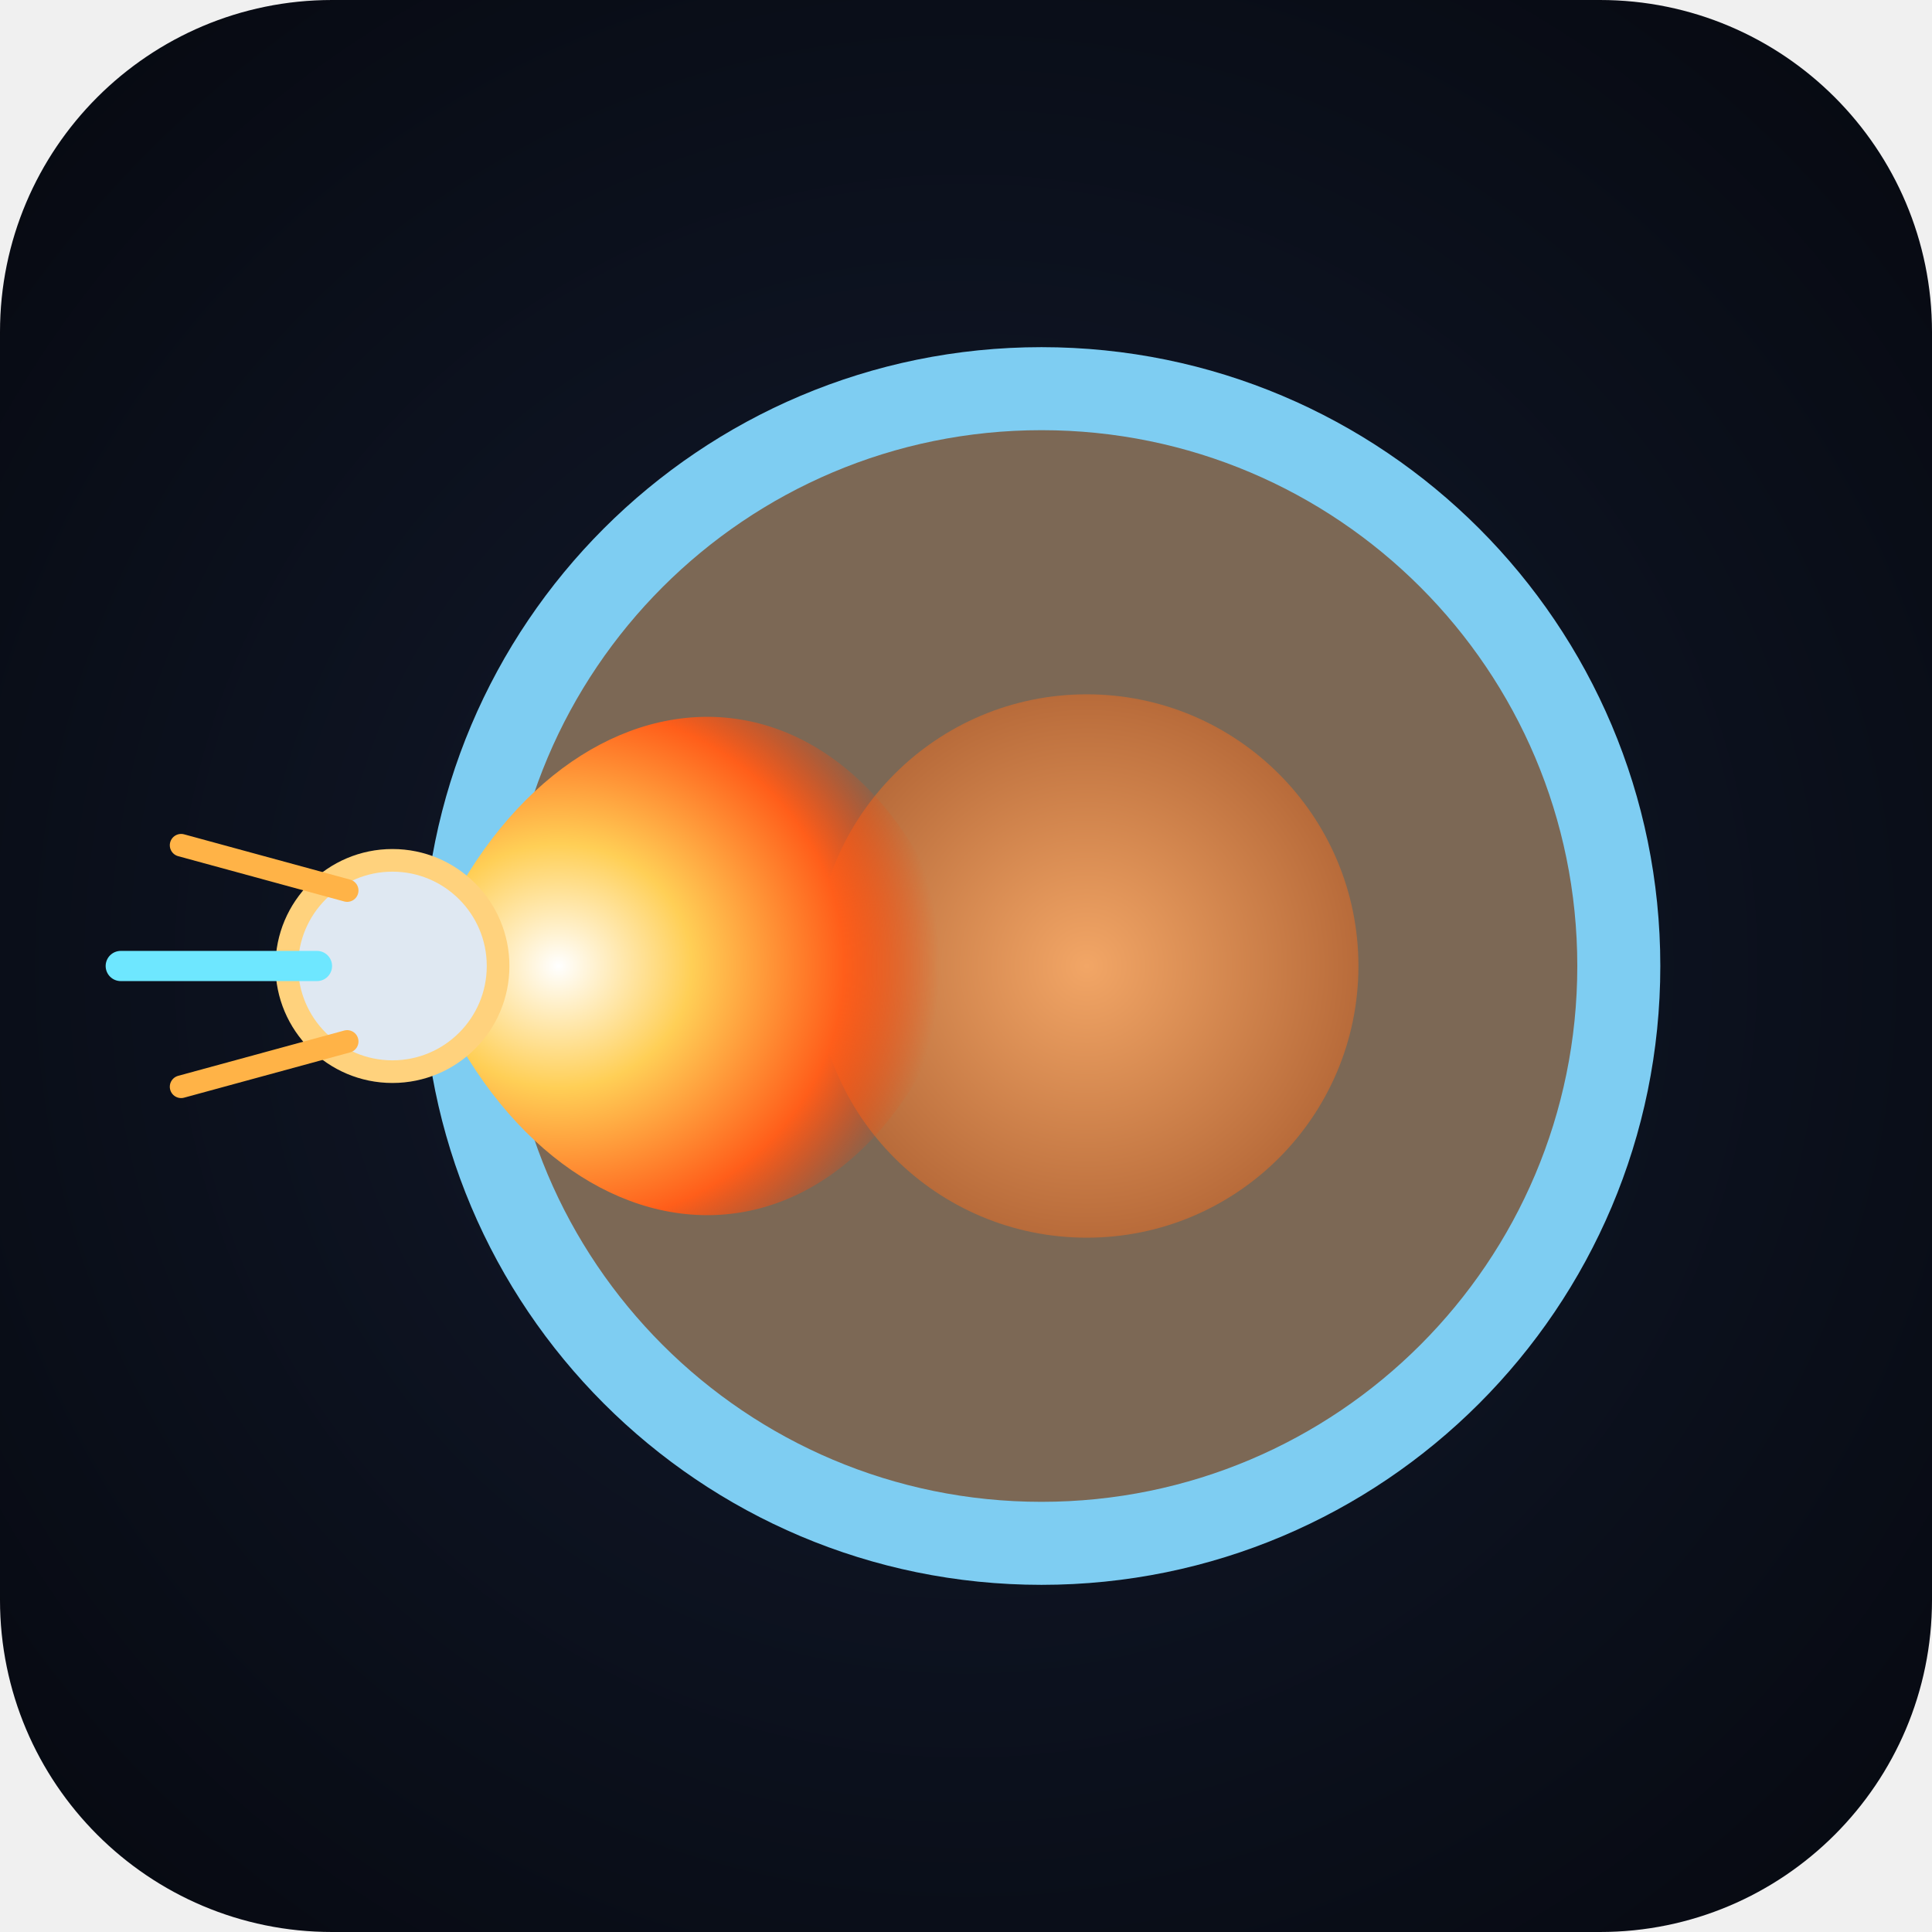
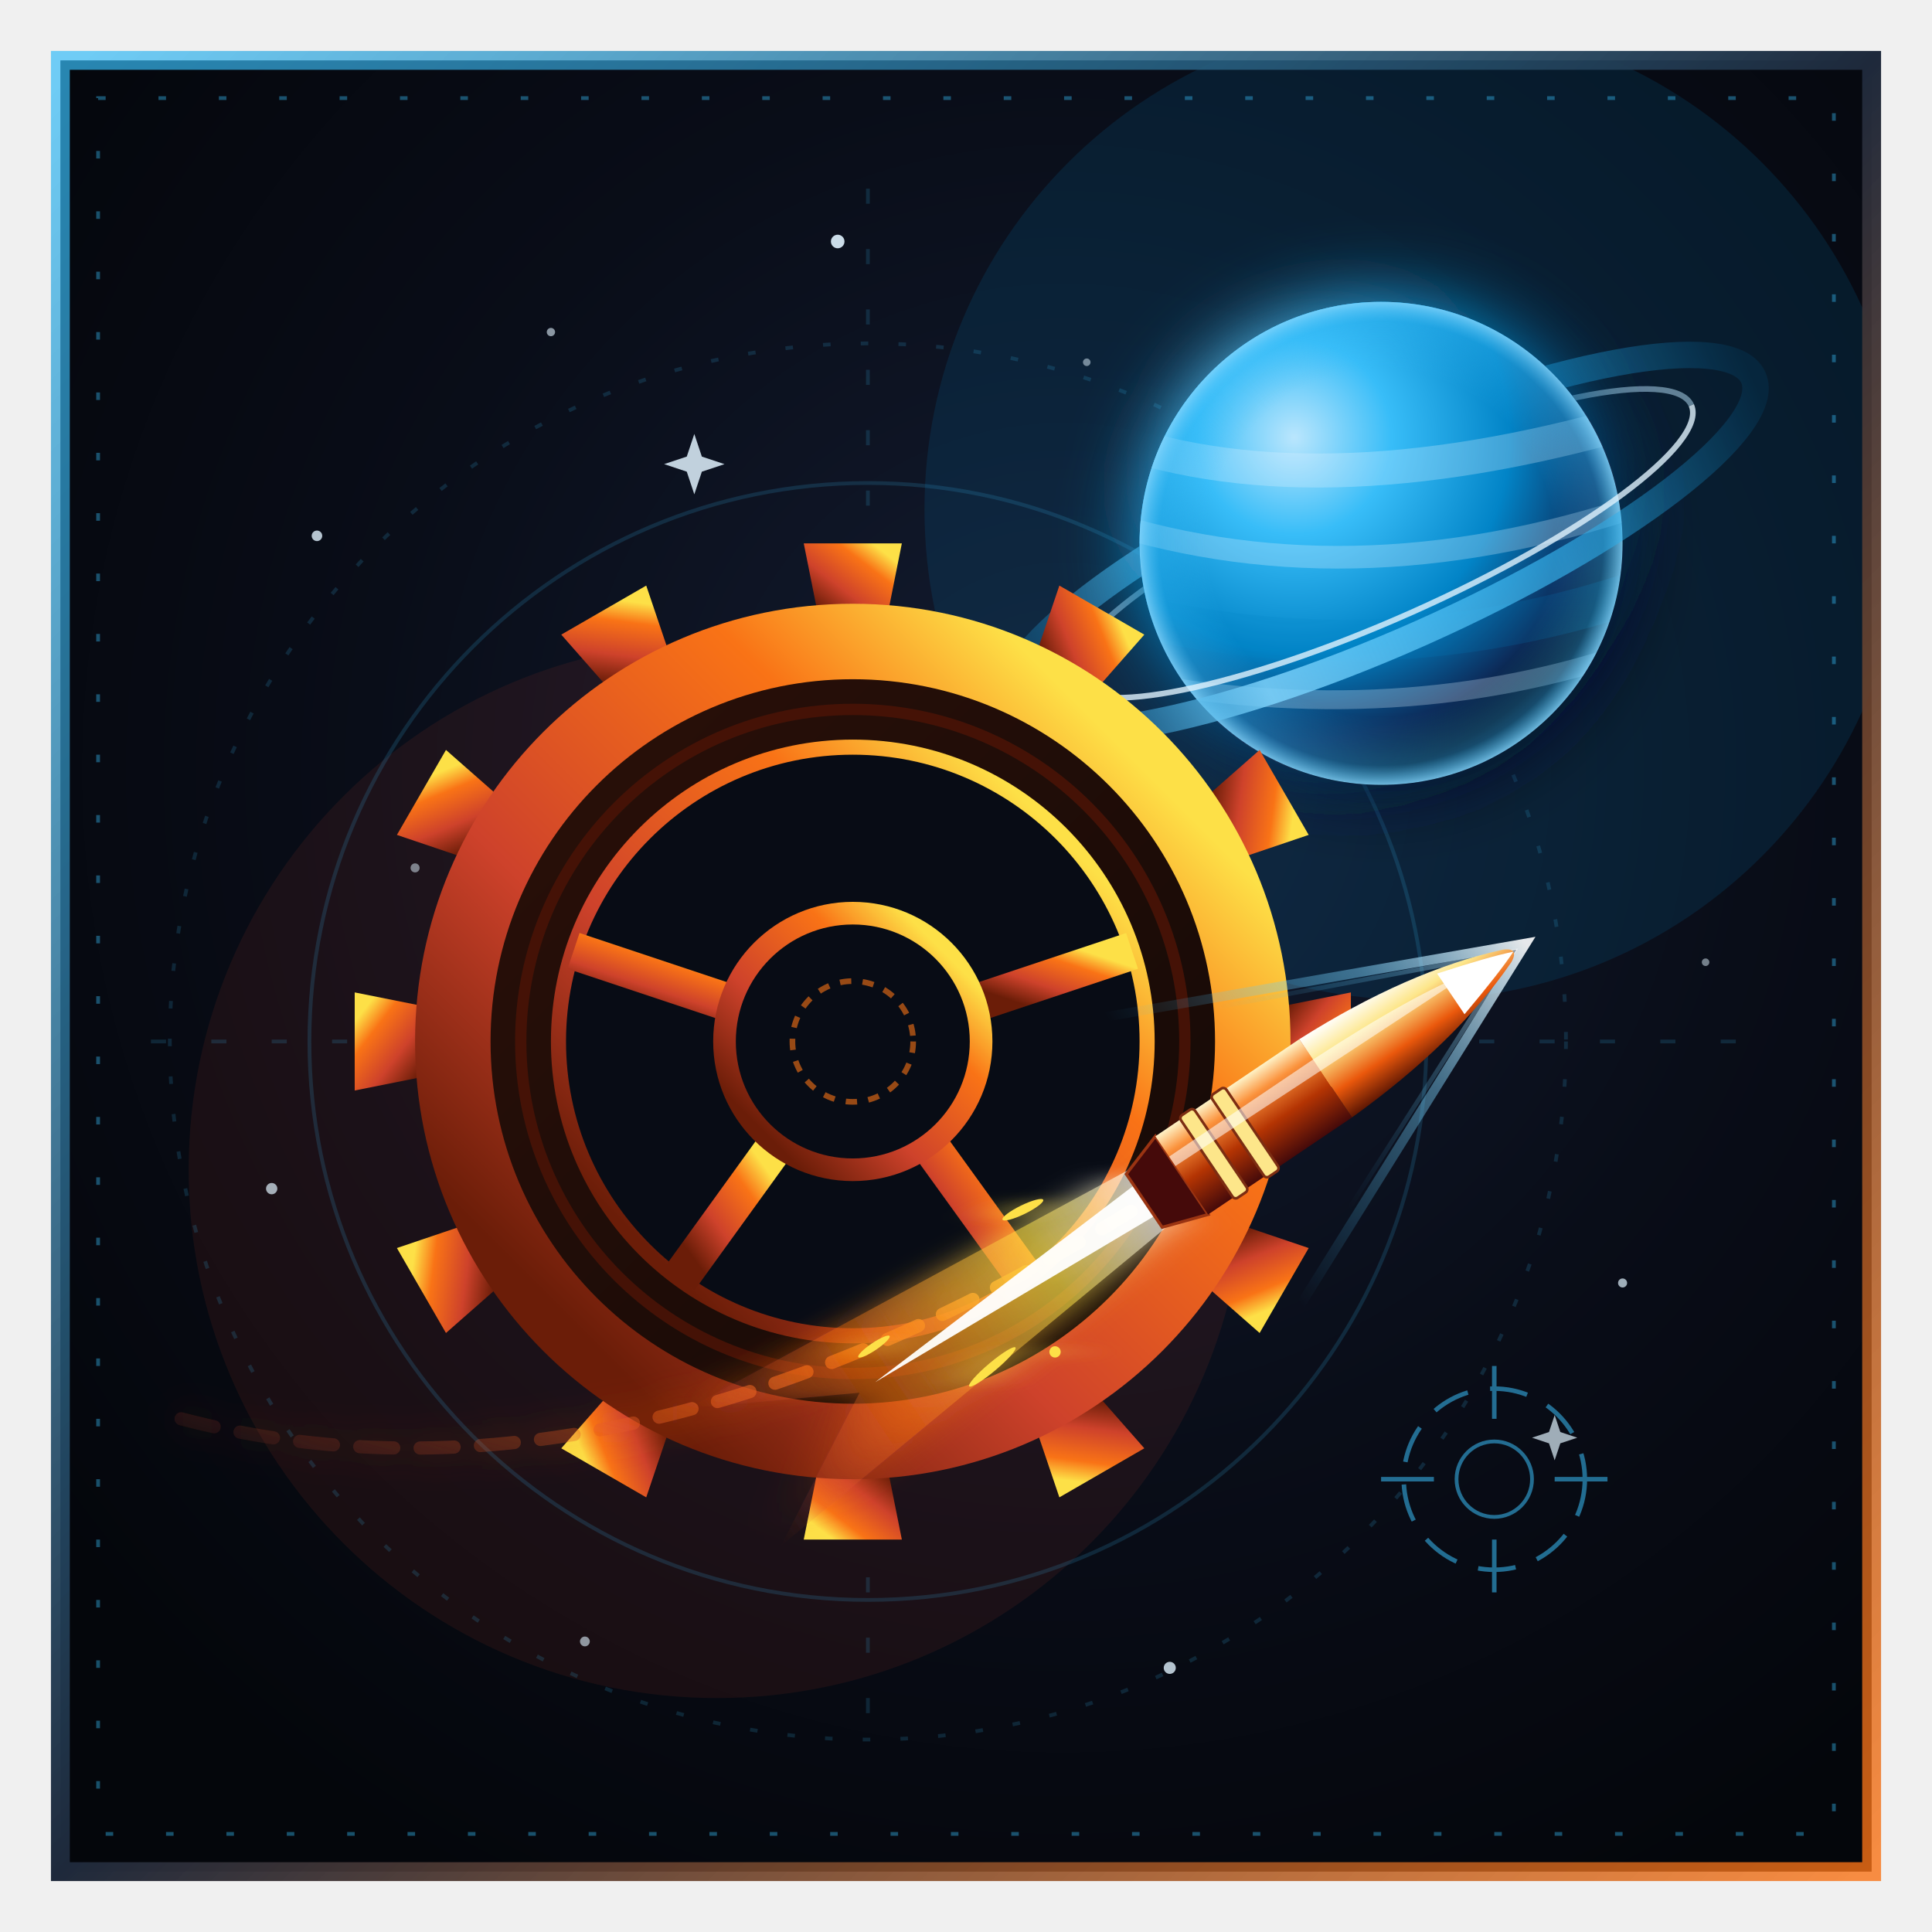
- <svg xmlns="http://www.w3.org/2000/svg" width="256" height="256" viewBox="0 0 256 256">
+ <svg xmlns="http://www.w3.org/2000/svg" viewBox="0 0 512 512" width="100%" height="100%">
  <defs>
-     <radialGradient id="bg" cx="50%" cy="50%" r="65%">
-       <stop offset="0%" stop-color="#131b2e" />
-       <stop offset="100%" stop-color="#070a12" />
+     <radialGradient id="spaceBg" cx="55%" cy="40%" r="65%">
+       <stop offset="0%" stop-color="#131c31" />
+       <stop offset="55%" stop-color="#090d18" />
+       <stop offset="100%" stop-color="#04060b" />
    </radialGradient>
-     <radialGradient id="core" cx="50%" cy="50%" r="50%">
-       <stop offset="0%" stop-color="#f2a666" />
-       <stop offset="100%" stop-color="#b86b3a" />
+     <linearGradient id="rimGrad" x1="0%" y1="0%" x2="100%" y2="100%">
+       <stop offset="0%" stop-color="#38bdf8" stop-opacity="0.7" />
+       <stop offset="50%" stop-color="#1e293b" />
+       <stop offset="100%" stop-color="#f97316" stop-opacity="0.8" />
+     </linearGradient>
+     <linearGradient id="rustMetal" x1="15%" y1="85%" x2="85%" y2="15%">
+       <stop offset="0%" stop-color="#6b1d08" />
+       <stop offset="35%" stop-color="#ce422b" />
+       <stop offset="75%" stop-color="#f97316" />
+       <stop offset="100%" stop-color="#fde047" />
+     </linearGradient>
+     <linearGradient id="rustDark" x1="0%" y1="0%" x2="100%" y2="100%">
+       <stop offset="0%" stop-color="#2c1008" />
+       <stop offset="100%" stop-color="#120907" />
+     </linearGradient>
+     <radialGradient id="planetBase" cx="32%" cy="28%" r="72%">
+       <stop offset="0%" stop-color="#bae6fd" />
+       <stop offset="28%" stop-color="#38bdf8" />
+       <stop offset="62%" stop-color="#0284c7" />
+       <stop offset="88%" stop-color="#0c2d5c" />
+       <stop offset="100%" stop-color="#040e21" />
    </radialGradient>
-     <radialGradient id="plume" cx="25%" cy="50%" r="70%">
+     <radialGradient id="planetAtmosphere" cx="50%" cy="50%" r="50%">
+       <stop offset="72%" stop-color="#38bdf8" stop-opacity="0" />
+       <stop offset="92%" stop-color="#38bdf8" stop-opacity="0.35" />
+       <stop offset="100%" stop-color="#7dd3fc" stop-opacity="0.85" />
+     </radialGradient>
+     <linearGradient id="ringGrad" x1="0%" y1="0%" x2="100%" y2="0%">
+       <stop offset="0%" stop-color="#0284c7" stop-opacity="0.15" />
+       <stop offset="30%" stop-color="#7dd3fc" stop-opacity="0.85" />
+       <stop offset="70%" stop-color="#38bdf8" stop-opacity="0.6" />
+       <stop offset="100%" stop-color="#0284c7" stop-opacity="0.1" />
+     </linearGradient>
+     <linearGradient id="shellBody" x1="0%" y1="0%" x2="0%" y2="100%">
+       <stop offset="0%" stop-color="#fef3c7" />
+       <stop offset="22%" stop-color="#fb923c" />
+       <stop offset="58%" stop-color="#b43403" />
+       <stop offset="100%" stop-color="#450a0a" />
+     </linearGradient>
+     <linearGradient id="shellNose" x1="0%" y1="0%" x2="0%" y2="100%">
      <stop offset="0%" stop-color="#ffffff" />
-       <stop offset="35%" stop-color="#ffcf56" />
-       <stop offset="75%" stop-color="#ff5e1a" />
-       <stop offset="100%" stop-color="#ff3d00" stop-opacity="0" />
-     </radialGradient>
+       <stop offset="30%" stop-color="#fde68a" />
+       <stop offset="68%" stop-color="#ea580c" />
+       <stop offset="100%" stop-color="#5c1603" />
+     </linearGradient>
+     <linearGradient id="exhaustCore" x1="100%" y1="50%" x2="0%" y2="50%">
+       <stop offset="0%" stop-color="#ffffff" />
+       <stop offset="25%" stop-color="#fde047" stop-opacity="0.95" />
+       <stop offset="65%" stop-color="#f97316" stop-opacity="0.6" />
+       <stop offset="100%" stop-color="#ce422b" stop-opacity="0" />
+     </linearGradient>
+     <linearGradient id="machCone" x1="100%" y1="50%" x2="0%" y2="50%">
+       <stop offset="0%" stop-color="#ffffff" stop-opacity="0.9" />
+       <stop offset="40%" stop-color="#7dd3fc" stop-opacity="0.45" />
+       <stop offset="100%" stop-color="#38bdf8" stop-opacity="0" />
+     </linearGradient>
+     <linearGradient id="trajGrad" x1="0%" y1="100%" x2="100%" y2="0%">
+       <stop offset="0%" stop-color="#ce422b" stop-opacity="0.05" />
+       <stop offset="50%" stop-color="#f97316" stop-opacity="0.75" />
+       <stop offset="100%" stop-color="#fde047" stop-opacity="1" />
+     </linearGradient>
+     <filter id="softGlow" x="-25%" y="-25%" width="150%" height="150%">
+       <feGaussianBlur stdDeviation="5" result="blur" />
+       <feMerge>
+         <feMergeNode in="blur" />
+         <feMergeNode in="SourceGraphic" />
+       </feMerge>
+     </filter>
+     <filter id="planetHalo" x="-30%" y="-30%" width="160%" height="160%">
+       <feGaussianBlur stdDeviation="10" result="blur" />
+       <feMerge>
+         <feMergeNode in="blur" />
+         <feMergeNode in="SourceGraphic" />
+       </feMerge>
+     </filter>
+     <clipPath id="badgeClip">
+       <rect x="16" y="16" width="480" height="480" />
+     </clipPath>
+     <clipPath id="planetClip">
+       <circle cx="0" cy="0" r="64" />
+     </clipPath>
+     <path id="tooth" d="M -13,-132 L 13,-132 L 9,-112 L -9,-112 Z" fill="url(#rustMetal)" />
  </defs>
-   <rect width="256" height="256" rx="44" fill="url(#bg)" />
-   <circle cx="138" cy="128" r="82" fill="#7ecdf2" />
-   <circle cx="138" cy="128" r="71" fill="#7c6855" />
-   <circle cx="144" cy="128" r="36" fill="url(#core)" />
-   <path d="M56 128 C72 86, 114 82, 128 128 C114 174, 72 170, 56 128 Z" fill="url(#plume)" />
-   <circle cx="52" cy="128" r="14" fill="#dfe8f2" stroke="#ffd27d" stroke-width="3" />
-   <line x1="16" y1="128" x2="42" y2="128" stroke="#6ee7ff" stroke-width="4" stroke-linecap="round" />
-   <line x1="24" y1="112" x2="46" y2="118" stroke="#ffb347" stroke-width="3" stroke-linecap="round" />
-   <line x1="24" y1="144" x2="46" y2="138" stroke="#ffb347" stroke-width="3" stroke-linecap="round" />
+   <g clip-path="url(#badgeClip)">
+     <rect width="512" height="512" fill="url(#spaceBg)" />
+     <circle cx="375" cy="135" r="130" fill="#0284c7" opacity="0.14" />
+     <circle cx="190" cy="310" r="140" fill="#ce422b" opacity="0.1" />
+     <g fill="#e0f2fe">
+       <circle cx="84" cy="142" r="1.4" opacity="0.8" />
+       <circle cx="146" cy="88" r="1.1" opacity="0.6" />
+       <circle cx="222" cy="64" r="1.8" opacity="0.9" />
+       <circle cx="288" cy="96" r="1" opacity="0.5" />
+       <circle cx="110" cy="230" r="1.2" opacity="0.5" />
+       <circle cx="72" cy="315" r="1.5" opacity="0.7" />
+       <circle cx="155" cy="435" r="1.3" opacity="0.6" />
+       <circle cx="310" cy="442" r="1.6" opacity="0.8" />
+       <circle cx="430" cy="340" r="1.2" opacity="0.7" />
+       <circle cx="452" cy="255" r="1" opacity="0.5" />
+       <path d="M 184,115 L 186,121 L 192,123 L 186,125 L 184,131 L 182,125 L 176,123 L 182,121 Z" opacity="0.85" />
+       <path d="M 412,375 L 413.5,379.5 L 418,381 L 413.5,382.5 L 412,387 L 410.5,382.5 L 406,381 L 410.5,379.5 Z" opacity="0.7" />
+     </g>
+     <g stroke="#38bdf8" stroke-width="1" opacity="0.16" fill="none">
+       <circle cx="230" cy="276" r="185" stroke-dasharray="2, 8" />
+       <circle cx="230" cy="276" r="148" />
+       <line x1="230" y1="50" x2="230" y2="462" stroke-dasharray="4, 12" />
+       <line x1="40" y1="276" x2="462" y2="276" stroke-dasharray="4, 12" />
+     </g>
+     <g transform="translate(366, 144)">
+       <g transform="rotate(-24)">
+         <path d="M -108,0 A 108,26 0 0,1 108,0" fill="none" stroke="url(#ringGrad)" stroke-width="7" />
+         <path d="M -90,0 A 90,20 0 0,1 90,0" fill="none" stroke="#bae6fd" stroke-width="1.5" opacity="0.5" />
+       </g>
+       <circle cx="0" cy="0" r="64" fill="url(#planetBase)" filter="url(#planetHalo)" />
+       <g clip-path="url(#planetClip)">
+         <circle cx="0" cy="0" r="64" fill="url(#planetBase)" />
+         <g opacity="0.28" fill="none" stroke="#e0f2fe" stroke-linecap="round">
+           <path d="M -72,-28 Q -15,-8 72,-34" stroke-width="9" />
+           <path d="M -74,-6 Q -5,16 74,-12" stroke-width="6" />
+           <path d="M -70,18 Q 0,36 70,12" stroke-width="11" stroke="#0284c7" opacity="0.6" />
+           <path d="M -68,36 Q 5,50 68,28" stroke-width="5" />
+         </g>
+         <path d="M 30,-68 A 68,68 0 0,1 -45,58 A 76,76 0 0,0 68,-25 Z" fill="#020617" opacity="0.55" />
+         <circle cx="0" cy="0" r="64" fill="url(#planetAtmosphere)" />
+       </g>
+       <g transform="rotate(-24)">
+         <path d="M -108,0 A 108,26 0 0,0 108,0" fill="none" stroke="url(#ringGrad)" stroke-width="7" />
+         <path d="M -90,0 A 90,20 0 0,0 90,0" fill="none" stroke="#e0f2fe" stroke-width="1.5" opacity="0.8" />
+       </g>
+     </g>
+     <g transform="translate(226, 276)">
+       <g>
+         <use href="#tooth" />
+         <use href="#tooth" transform="rotate(30)" />
+         <use href="#tooth" transform="rotate(60)" />
+         <use href="#tooth" transform="rotate(90)" />
+         <use href="#tooth" transform="rotate(120)" />
+         <use href="#tooth" transform="rotate(150)" />
+         <use href="#tooth" transform="rotate(180)" />
+         <use href="#tooth" transform="rotate(210)" />
+         <use href="#tooth" transform="rotate(240)" />
+         <use href="#tooth" transform="rotate(270)" />
+         <use href="#tooth" transform="rotate(300)" />
+         <use href="#tooth" transform="rotate(330)" />
+       </g>
+       <circle cx="0" cy="0" r="106" fill="url(#rustDark)" stroke="url(#rustMetal)" stroke-width="20" />
+       <circle cx="0" cy="0" r="88" fill="none" stroke="#451206" stroke-width="3" />
+       <circle cx="0" cy="0" r="78" fill="#080c15" stroke="url(#rustMetal)" stroke-width="4" />
+       <g stroke="url(#rustMetal)" stroke-width="10" stroke-linecap="butt">
+         <line x1="0" y1="-34" x2="0" y2="-78" />
+         <line x1="32" y1="-10" x2="74" y2="-24" />
+         <line x1="20" y1="27" x2="46" y2="63" />
+         <line x1="-20" y1="27" x2="-46" y2="63" />
+         <line x1="-32" y1="-10" x2="-74" y2="-24" />
+       </g>
+       <circle cx="0" cy="0" r="34" fill="#080c15" stroke="url(#rustMetal)" stroke-width="6" />
+       <circle cx="0" cy="0" r="16" fill="none" stroke="#f97316" stroke-width="1.5" stroke-dasharray="3, 3" opacity="0.6" />
+     </g>
+     <path d="M 48,376 Q 170,408 320,308" fill="none" stroke="url(#trajGrad)" stroke-width="3.5" stroke-dasharray="9, 7" stroke-linecap="round" filter="url(#softGlow)" />
+     <g transform="translate(348, 288) rotate(-34)">
+       <path d="M -52,-9 L -185,-22 L -145,0 L -185,22 L -52,9 Z" fill="url(#exhaustCore)" opacity="0.7" filter="url(#softGlow)" />
+       <path d="M -52,-5 L -140,0 L -52,5 Z" fill="#ffffff" opacity="0.95" />
+       <g fill="#fde047" filter="url(#softGlow)">
+         <ellipse cx="-82" cy="-16" rx="6" ry="1.2" transform="rotate(8 -82 -16)" />
+         <ellipse cx="-112" cy="14" rx="8" ry="1.2" transform="rotate(-6 -112 14)" />
+         <ellipse cx="-135" cy="-8" rx="5" ry="1" />
+         <circle cx="-96" cy="20" r="1.5" />
+       </g>
+       <path d="M -35,-46 L 68,0 L -35,46" fill="none" stroke="url(#machCone)" stroke-width="2.5" stroke-linecap="round" />
+       <path d="M -10,-32 L 64,0 L -10,32" fill="none" stroke="url(#machCone)" stroke-width="1.2" opacity="0.6" />
+       <polygon points="-54,-8.5 -42,-12.5 -42,12.5 -54,8.5" fill="#450a0a" stroke="#9a3412" stroke-width="0.8" />
+       <rect x="-42" y="-12.5" width="46" height="25" fill="url(#shellBody)" />
+       <rect x="-34" y="-13.2" width="4.5" height="26.4" rx="1" fill="#fde68a" stroke="#7c2d12" stroke-width="0.7" />
+       <rect x="-24" y="-13.2" width="4.5" height="26.4" rx="1" fill="#fde68a" stroke="#7c2d12" stroke-width="0.7" />
+       <path d="M 4,-12.5 Q 38,-11.5 62,-2 Q 66,0 62,2 Q 38,11.5 4,12.5 Z" fill="url(#shellNose)" />
+       <path d="M 44,-6.5 Q 58,-2.5 64,0 Q 58,2.5 44,6.5 Z" fill="#ffffff" />
+       <path d="M -42,-6 L 4,-6 Q 36,-5.5 52,-1.8 L -42,-3 Z" fill="#ffffff" opacity="0.55" />
+     </g>
+     <g transform="translate(396, 392)" stroke="#38bdf8" fill="none" opacity="0.55">
+       <circle cx="0" cy="0" r="24" stroke-width="1.2" stroke-dasharray="10, 6" />
+       <circle cx="0" cy="0" r="10" stroke-width="1" />
+       <line x1="-30" y1="0" x2="-16" y2="0" stroke-width="1.2" />
+       <line x1="16" y1="0" x2="30" y2="0" stroke-width="1.2" />
+       <line x1="0" y1="-30" x2="0" y2="-16" stroke-width="1.2" />
+       <line x1="0" y1="16" x2="0" y2="30" stroke-width="1.2" />
+     </g>
+   </g>
+   <rect x="16" y="16" width="480" height="480" fill="none" stroke="url(#rimGrad)" stroke-width="5" />
+   <rect x="26" y="26" width="460" height="460" fill="none" stroke="#38bdf8" stroke-width="1" stroke-dasharray="2, 14" opacity="0.4" />
</svg>
